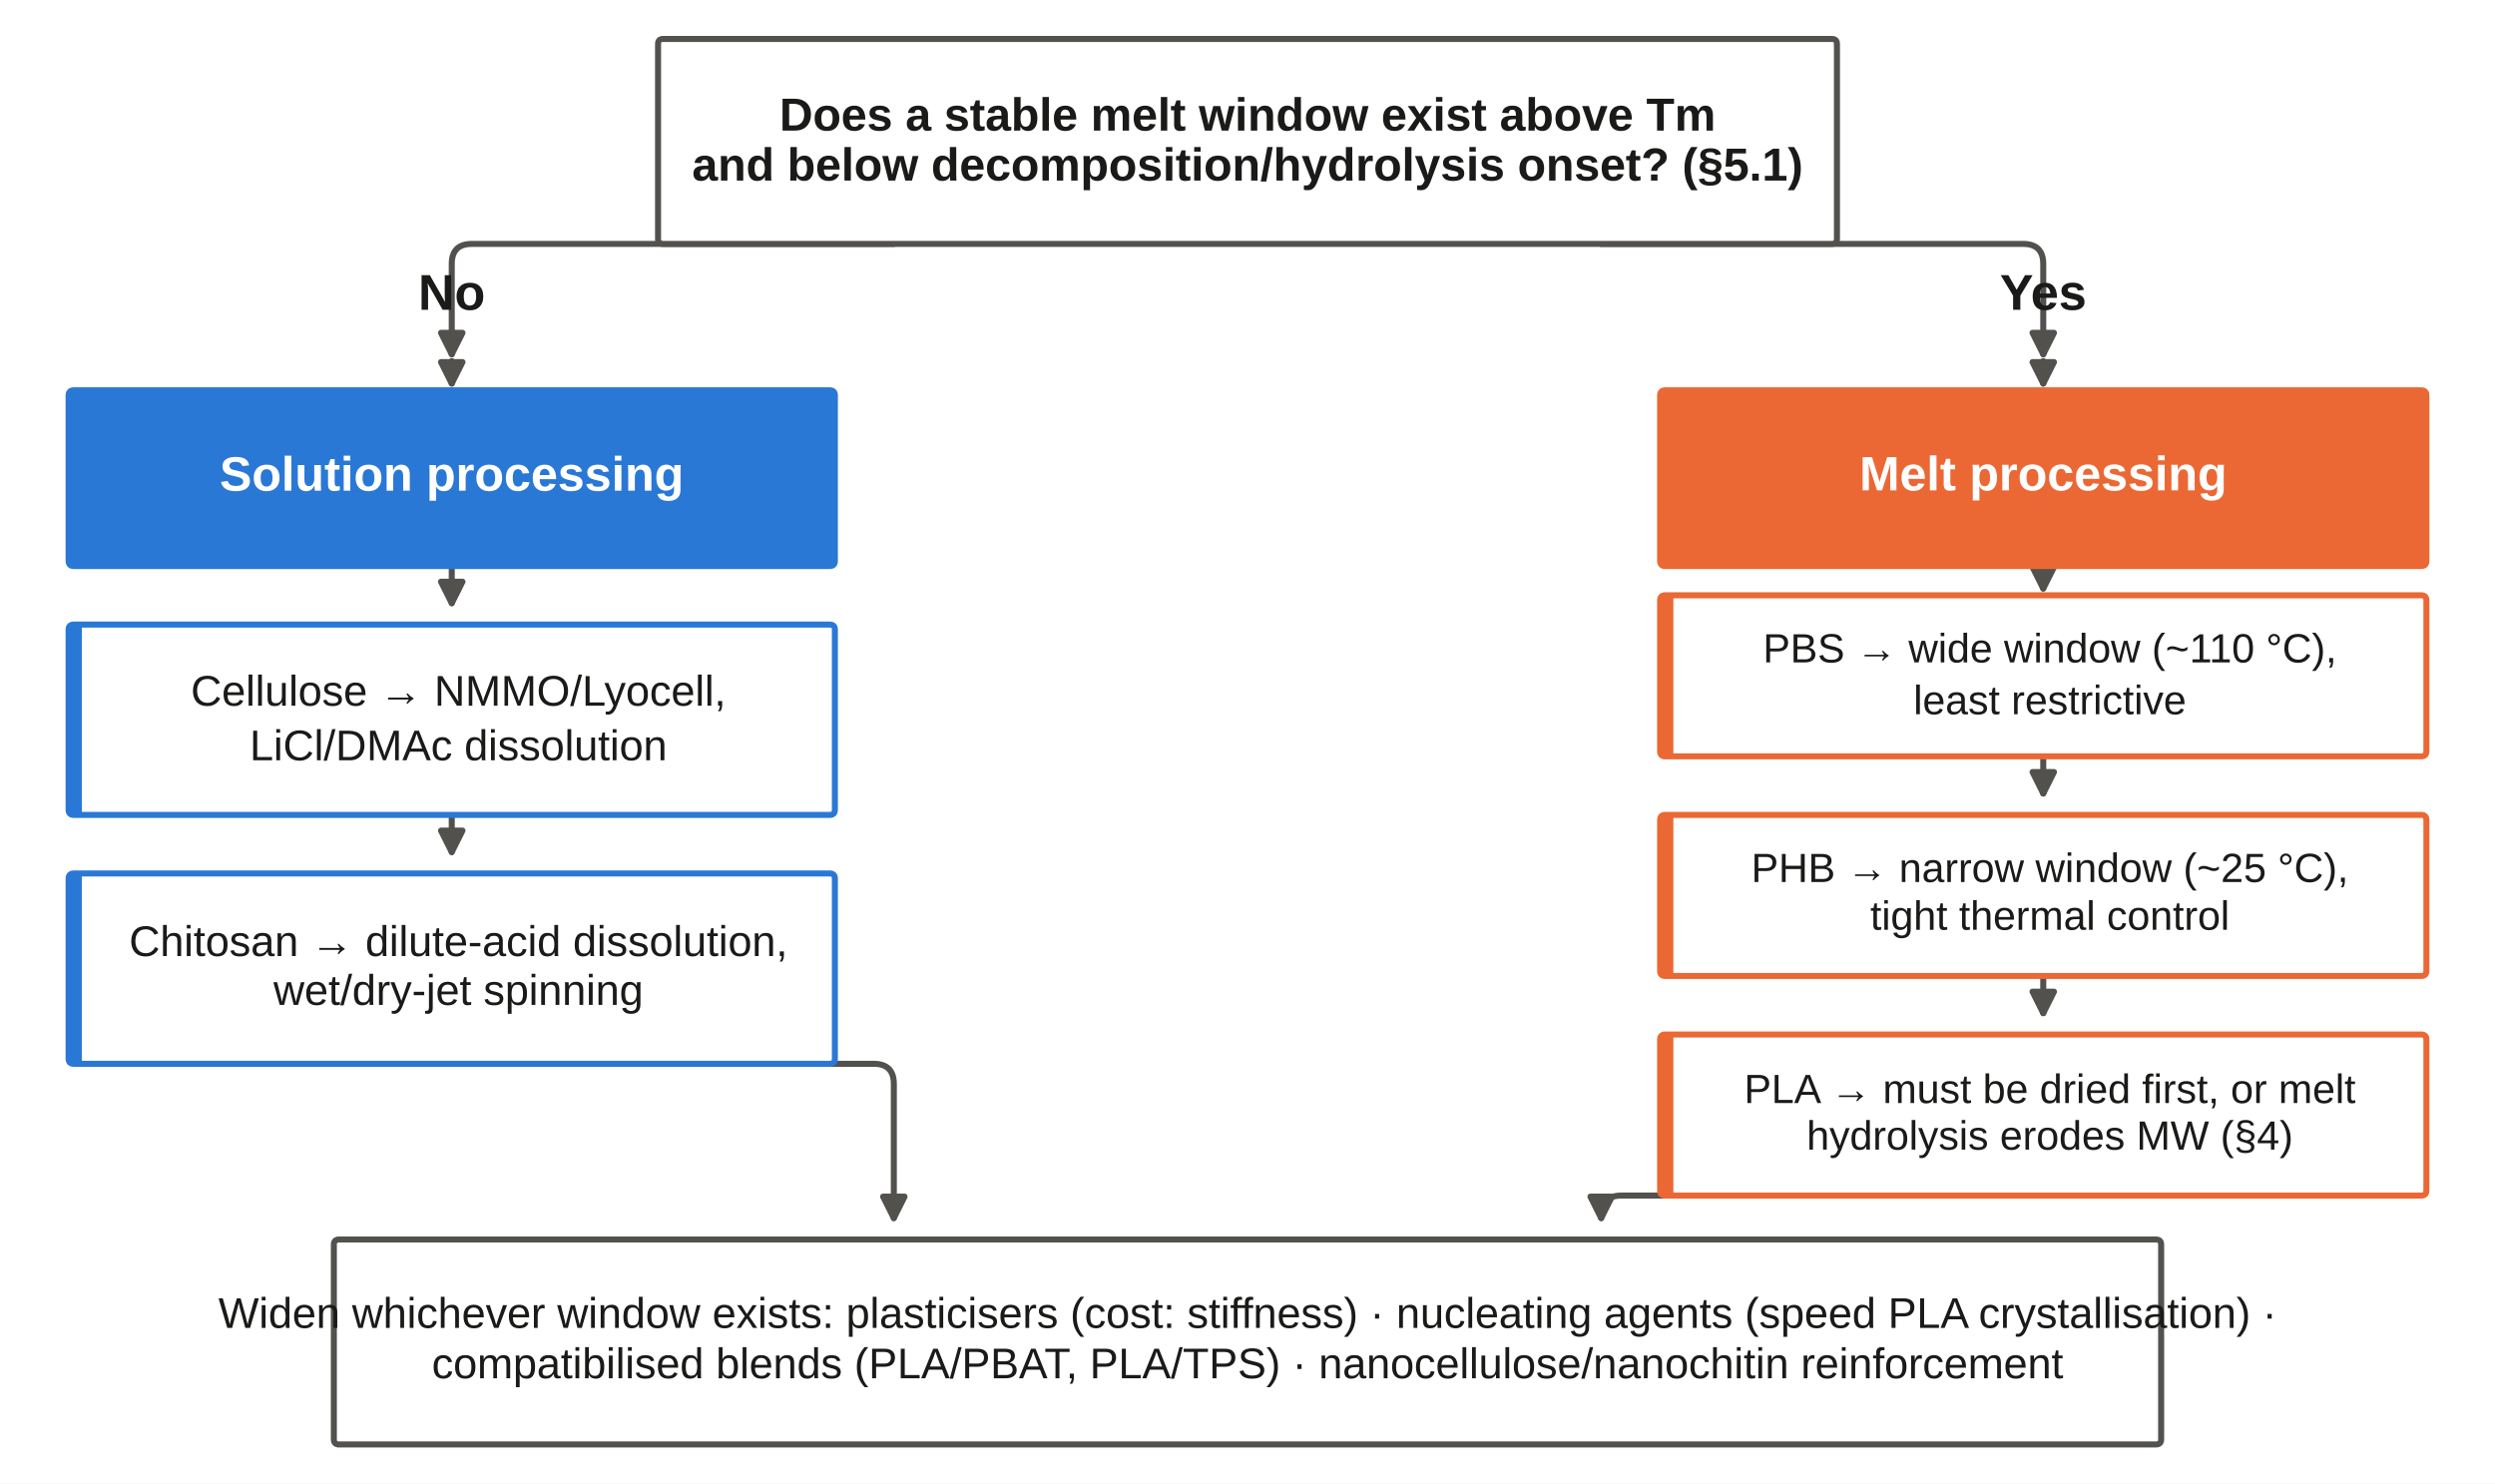
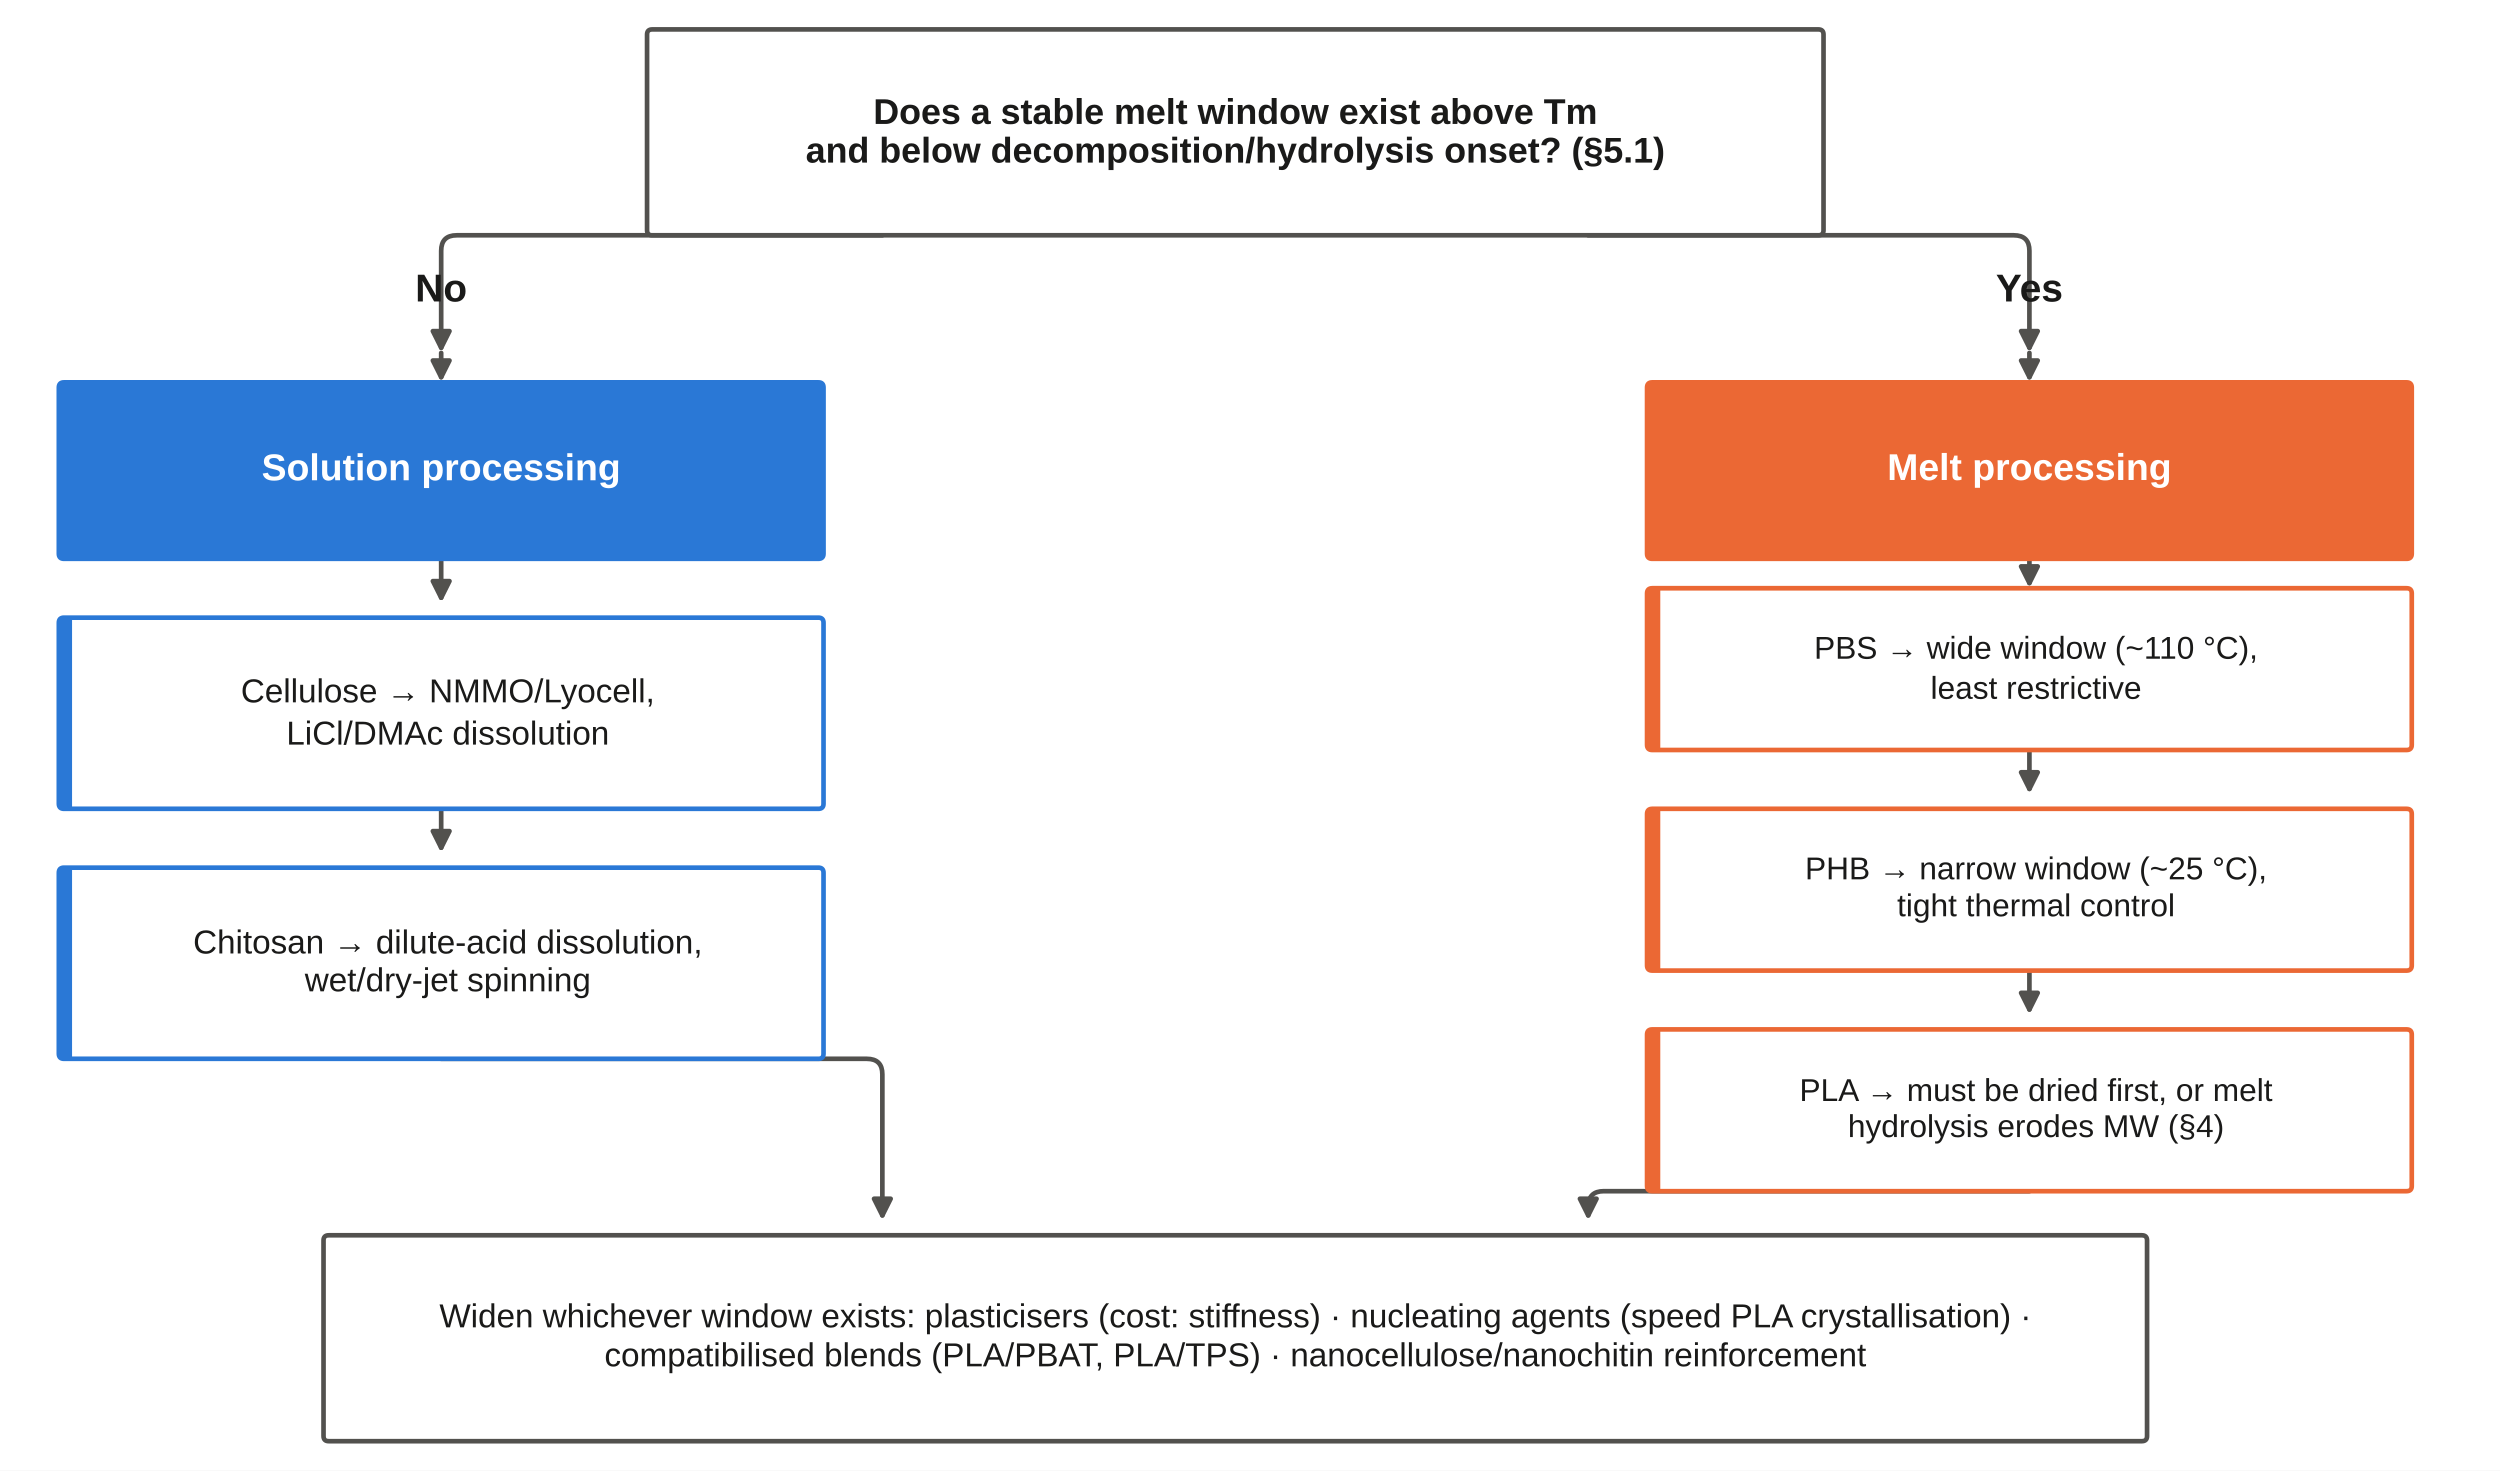
- <svg xmlns="http://www.w3.org/2000/svg" width="371.951pt" height="221.148pt" viewBox="0 0 371.951 221.148" version="1.1">
+ <svg xmlns="http://www.w3.org/2000/svg" width="481.89pt" height="283.465pt" viewBox="0 0 481.89 283.465" version="1.1">
  <defs>
    <style type="text/css">*{stroke-linejoin: round; stroke-linecap: butt}</style>
  </defs>
  <g id="figure_1">
    <g id="patch_1">
-       <path d="M 0 221.148  L 371.951 221.148  L 371.951 0  L 0 0  z " style="fill: #ffffff" />
+       <path d="M 0 283.465  L 481.89 283.465  L 481.89 0  L 0 0  z " style="fill: #ffffff" />
    </g>
    <g id="axes_1">
      <g id="patch_2">
-         <path d="M 133.251 36.363  L 70.346 36.363  Q 67.346 36.363 67.346 39.363  L 67.346 52.818  " style="fill: none; stroke: #52514e; stroke-width: 0.9; stroke-linecap: round" />
-         <path d="M 68.946 49.618  L 67.346 52.818  L 65.746 49.618  z " style="fill: #52514e; stroke: #52514e; stroke-width: 0.9; stroke-linecap: round" />
+         <path d="M 170.079 45.354  L 88.039 45.354  Q 85.039 45.354 85.039 48.354  L 85.039 67.025  " style="fill: none; stroke: #52514e; stroke-width: 0.9; stroke-linecap: round" />
+         <path d="M 86.639 63.825  L 85.039 67.025  L 83.439 63.825  z " style="fill: #52514e; stroke: #52514e; stroke-width: 0.9; stroke-linecap: round" />
      </g>
      <g id="patch_3">
-         <path d="M 238.7 36.363  L 301.605 36.363  Q 304.605 36.363 304.605 39.363  L 304.605 52.818  " style="fill: none; stroke: #52514e; stroke-width: 0.9; stroke-linecap: round" />
-         <path d="M 306.205 49.618  L 304.605 52.818  L 303.005 49.618  z " style="fill: #52514e; stroke: #52514e; stroke-width: 0.9; stroke-linecap: round" />
+         <path d="M 306.142 45.354  L 388.181 45.354  Q 391.181 45.354 391.181 48.354  L 391.181 67.025  " style="fill: none; stroke: #52514e; stroke-width: 0.9; stroke-linecap: round" />
+         <path d="M 392.781 63.825  L 391.181 67.025  L 389.581 63.825  z " style="fill: #52514e; stroke: #52514e; stroke-width: 0.9; stroke-linecap: round" />
      </g>
      <g id="patch_4">
-         <path d="M 67.346 53.824  Q 67.346 56.007 67.346 57.183  " style="fill: none; stroke: #52514e; stroke-width: 0.9; stroke-linecap: round" />
-         <path d="M 68.946 53.983  L 67.346 57.183  L 65.746 53.983  z " style="fill: #52514e; stroke: #52514e; stroke-width: 0.9; stroke-linecap: round" />
+         <path d="M 85.039 68.031  Q 85.039 70.866 85.039 72.695  " style="fill: none; stroke: #52514e; stroke-width: 0.9; stroke-linecap: round" />
+         <path d="M 86.639 69.495  L 85.039 72.695  L 83.439 69.495  z " style="fill: #52514e; stroke: #52514e; stroke-width: 0.9; stroke-linecap: round" />
      </g>
      <g id="patch_5">
-         <path d="M 304.605 53.824  Q 304.605 56.007 304.605 57.183  " style="fill: none; stroke: #52514e; stroke-width: 0.9; stroke-linecap: round" />
-         <path d="M 306.205 53.983  L 304.605 57.183  L 303.005 53.983  z " style="fill: #52514e; stroke: #52514e; stroke-width: 0.9; stroke-linecap: round" />
+         <path d="M 391.181 68.031  Q 391.181 70.866 391.181 72.695  " style="fill: none; stroke: #52514e; stroke-width: 0.9; stroke-linecap: round" />
+         <path d="M 392.781 69.495  L 391.181 72.695  L 389.581 69.495  z " style="fill: #52514e; stroke: #52514e; stroke-width: 0.9; stroke-linecap: round" />
      </g>
      <g id="patch_6">
-         <path d="M 67.346 84.382  Q 67.346 87.656 67.346 89.924  " style="fill: none; stroke: #52514e; stroke-width: 0.9; stroke-linecap: round" />
-         <path d="M 68.946 86.724  L 67.346 89.924  L 65.746 86.724  z " style="fill: #52514e; stroke: #52514e; stroke-width: 0.9; stroke-linecap: round" />
+         <path d="M 85.039 107.717  Q 85.039 111.969 85.039 115.214  " style="fill: none; stroke: #52514e; stroke-width: 0.9; stroke-linecap: round" />
+         <path d="M 86.639 112.014  L 85.039 115.214  L 83.439 112.014  z " style="fill: #52514e; stroke: #52514e; stroke-width: 0.9; stroke-linecap: round" />
      </g>
      <g id="patch_7">
-         <path d="M 67.346 121.487  Q 67.346 124.761 67.346 127.029  " style="fill: none; stroke: #52514e; stroke-width: 0.9; stroke-linecap: round" />
-         <path d="M 68.946 123.829  L 67.346 127.029  L 65.746 123.829  z " style="fill: #52514e; stroke: #52514e; stroke-width: 0.9; stroke-linecap: round" />
+         <path d="M 85.039 155.906  Q 85.039 160.157 85.039 163.403  " style="fill: none; stroke: #52514e; stroke-width: 0.9; stroke-linecap: round" />
+         <path d="M 86.639 160.203  L 85.039 163.403  L 83.439 160.203  z " style="fill: #52514e; stroke: #52514e; stroke-width: 0.9; stroke-linecap: round" />
      </g>
      <g id="patch_8">
-         <path d="M 304.605 84.382  Q 304.605 86.564 304.605 87.741  " style="fill: none; stroke: #52514e; stroke-width: 0.9; stroke-linecap: round" />
-         <path d="M 306.205 84.541  L 304.605 87.741  L 303.005 84.541  z " style="fill: #52514e; stroke: #52514e; stroke-width: 0.9; stroke-linecap: round" />
+         <path d="M 391.181 107.717  Q 391.181 110.551 391.181 112.38  " style="fill: none; stroke: #52514e; stroke-width: 0.9; stroke-linecap: round" />
+         <path d="M 392.781 109.18  L 391.181 112.38  L 389.581 109.18  z " style="fill: #52514e; stroke: #52514e; stroke-width: 0.9; stroke-linecap: round" />
      </g>
      <g id="patch_9">
-         <path d="M 304.605 112.757  Q 304.605 116.031 304.605 118.298  " style="fill: none; stroke: #52514e; stroke-width: 0.9; stroke-linecap: round" />
-         <path d="M 306.205 115.098  L 304.605 118.298  L 303.005 115.098  z " style="fill: #52514e; stroke: #52514e; stroke-width: 0.9; stroke-linecap: round" />
+         <path d="M 391.181 144.567  Q 391.181 148.819 391.181 152.065  " style="fill: none; stroke: #52514e; stroke-width: 0.9; stroke-linecap: round" />
+         <path d="M 392.781 148.865  L 391.181 152.065  L 389.581 148.865  z " style="fill: #52514e; stroke: #52514e; stroke-width: 0.9; stroke-linecap: round" />
      </g>
      <g id="patch_10">
-         <path d="M 304.605 145.497  Q 304.605 148.771 304.605 151.038  " style="fill: none; stroke: #52514e; stroke-width: 0.9; stroke-linecap: round" />
-         <path d="M 306.205 147.838  L 304.605 151.038  L 303.005 147.838  z " style="fill: #52514e; stroke: #52514e; stroke-width: 0.9; stroke-linecap: round" />
+         <path d="M 391.181 187.087  Q 391.181 191.339 391.181 194.584  " style="fill: none; stroke: #52514e; stroke-width: 0.9; stroke-linecap: round" />
+         <path d="M 392.781 191.384  L 391.181 194.584  L 389.581 191.384  z " style="fill: #52514e; stroke: #52514e; stroke-width: 0.9; stroke-linecap: round" />
      </g>
      <g id="patch_11">
-         <path d="M 67.346 158.593  L 130.251 158.593  Q 133.251 158.593 133.251 161.593  L 133.251 181.596  " style="fill: none; stroke: #52514e; stroke-width: 0.9; stroke-linecap: round" />
-         <path d="M 134.851 178.396  L 133.251 181.596  L 131.651 178.396  z " style="fill: #52514e; stroke: #52514e; stroke-width: 0.9; stroke-linecap: round" />
+         <path d="M 85.039 204.094  L 167.079 204.094  Q 170.079 204.094 170.079 207.094  L 170.079 234.269  " style="fill: none; stroke: #52514e; stroke-width: 0.9; stroke-linecap: round" />
+         <path d="M 171.679 231.069  L 170.079 234.269  L 168.479 231.069  z " style="fill: #52514e; stroke: #52514e; stroke-width: 0.9; stroke-linecap: round" />
      </g>
      <g id="patch_12">
-         <path d="M 304.605 178.237  L 241.7 178.237  Q 238.7 178.237 238.7 181.237  L 238.7 181.596  " style="fill: none; stroke: #52514e; stroke-width: 0.9; stroke-linecap: round" />
-         <path d="M 240.3 178.396  L 238.7 181.596  L 237.1 178.396  z " style="fill: #52514e; stroke: #52514e; stroke-width: 0.9; stroke-linecap: round" />
+         <path d="M 391.181 229.606  L 309.142 229.606  Q 306.142 229.606 306.142 232.606  L 306.142 234.269  " style="fill: none; stroke: #52514e; stroke-width: 0.9; stroke-linecap: round" />
+         <path d="M 307.742 231.069  L 306.142 234.269  L 304.542 231.069  z " style="fill: #52514e; stroke: #52514e; stroke-width: 0.9; stroke-linecap: round" />
      </g>
      <g id="patch_13">
-         <path d="M 98.87 36.363  L 273.081 36.363  Q 273.849 36.363 273.849 35.599  L 273.849 6.569  Q 273.849 5.805 273.081 5.805  L 98.87 5.805  Q 98.101 5.805 98.101 6.569  L 98.101 35.599  Q 98.101 36.363 98.87 36.363  z " clip-path="url(#p1abd06ec4e)" style="fill: #ffffff; stroke: #52514e; stroke-width: 0.9; stroke-linejoin: miter" />
+         <path d="M 125.717 45.354  L 350.504 45.354  Q 351.496 45.354 351.496 44.362  L 351.496 6.661  Q 351.496 5.669 350.504 5.669  L 125.717 5.669  Q 124.724 5.669 124.724 6.661  L 124.724 44.362  Q 124.724 45.354 125.717 45.354  z " clip-path="url(#p2dd8d55953)" style="fill: #ffffff; stroke: #52514e; stroke-width: 0.9; stroke-linejoin: miter" />
      </g>
      <g id="patch_14">
-         <path d="M 10.996 84.382  L 123.695 84.382  Q 124.464 84.382 124.464 83.618  L 124.464 58.954  Q 124.464 58.19 123.695 58.19  L 10.996 58.19  Q 10.227 58.19 10.227 58.954  L 10.227 83.618  Q 10.227 84.382 10.996 84.382  z " clip-path="url(#p1abd06ec4e)" style="fill: #2a78d6; stroke: #2a78d6; stroke-width: 0.9; stroke-linejoin: miter" />
+         <path d="M 12.331 107.717  L 157.748 107.717  Q 158.74 107.717 158.74 106.724  L 158.74 74.693  Q 158.74 73.701 157.748 73.701  L 12.331 73.701  Q 11.339 73.701 11.339 74.693  L 11.339 106.724  Q 11.339 107.717 12.331 107.717  z " clip-path="url(#p2dd8d55953)" style="fill: #2a78d6; stroke: #2a78d6; stroke-width: 0.9; stroke-linejoin: miter" />
      </g>
      <g id="patch_15">
-         <path d="M 248.256 84.382  L 360.955 84.382  Q 361.723 84.382 361.723 83.618  L 361.723 58.954  Q 361.723 58.19 360.955 58.19  L 248.256 58.19  Q 247.487 58.19 247.487 58.954  L 247.487 83.618  Q 247.487 84.382 248.256 84.382  z " clip-path="url(#p1abd06ec4e)" style="fill: #eb6834; stroke: #eb6834; stroke-width: 0.9; stroke-linejoin: miter" />
+         <path d="M 318.472 107.717  L 463.89 107.717  Q 464.882 107.717 464.882 106.724  L 464.882 74.693  Q 464.882 73.701 463.89 73.701  L 318.472 73.701  Q 317.48 73.701 317.48 74.693  L 317.48 106.724  Q 317.48 107.717 318.472 107.717  z " clip-path="url(#p2dd8d55953)" style="fill: #eb6834; stroke: #eb6834; stroke-width: 0.9; stroke-linejoin: miter" />
      </g>
      <g id="patch_16">
-         <path d="M 10.996 121.487  L 123.695 121.487  Q 124.464 121.487 124.464 120.723  L 124.464 93.876  Q 124.464 93.112 123.695 93.112  L 10.996 93.112  Q 10.227 93.112 10.227 93.876  L 10.227 120.723  Q 10.227 121.487 10.996 121.487  z " clip-path="url(#p1abd06ec4e)" style="fill: #ffffff; stroke: #2a78d6; stroke-width: 0.9; stroke-linejoin: miter" />
+         <path d="M 12.331 155.906  L 157.748 155.906  Q 158.74 155.906 158.74 154.913  L 158.74 120.047  Q 158.74 119.055 157.748 119.055  L 12.331 119.055  Q 11.339 119.055 11.339 120.047  L 11.339 154.913  Q 11.339 155.906 12.331 155.906  z " clip-path="url(#p2dd8d55953)" style="fill: #ffffff; stroke: #2a78d6; stroke-width: 0.9; stroke-linejoin: miter" />
      </g>
      <g id="patch_17">
-         <path d="M 10.996 158.593  L 123.695 158.593  Q 124.464 158.593 124.464 157.829  L 124.464 130.982  Q 124.464 130.218 123.695 130.218  L 10.996 130.218  Q 10.227 130.218 10.227 130.982  L 10.227 157.829  Q 10.227 158.593 10.996 158.593  z " clip-path="url(#p1abd06ec4e)" style="fill: #ffffff; stroke: #2a78d6; stroke-width: 0.9; stroke-linejoin: miter" />
+         <path d="M 12.331 204.094  L 157.748 204.094  Q 158.74 204.094 158.74 203.102  L 158.74 168.236  Q 158.74 167.244 157.748 167.244  L 12.331 167.244  Q 11.339 167.244 11.339 168.236  L 11.339 203.102  Q 11.339 204.094 12.331 204.094  z " clip-path="url(#p2dd8d55953)" style="fill: #ffffff; stroke: #2a78d6; stroke-width: 0.9; stroke-linejoin: miter" />
      </g>
      <g id="patch_18">
-         <path d="M 248.256 112.757  L 360.955 112.757  Q 361.723 112.757 361.723 111.993  L 361.723 89.511  Q 361.723 88.747 360.955 88.747  L 248.256 88.747  Q 247.487 88.747 247.487 89.511  L 247.487 111.993  Q 247.487 112.757 248.256 112.757  z " clip-path="url(#p1abd06ec4e)" style="fill: #ffffff; stroke: #eb6834; stroke-width: 0.9; stroke-linejoin: miter" />
+         <path d="M 318.472 144.567  L 463.89 144.567  Q 464.882 144.567 464.882 143.575  L 464.882 114.378  Q 464.882 113.386 463.89 113.386  L 318.472 113.386  Q 317.48 113.386 317.48 114.378  L 317.48 143.575  Q 317.48 144.567 318.472 144.567  z " clip-path="url(#p2dd8d55953)" style="fill: #ffffff; stroke: #eb6834; stroke-width: 0.9; stroke-linejoin: miter" />
      </g>
      <g id="patch_19">
-         <path d="M 248.256 145.497  L 360.955 145.497  Q 361.723 145.497 361.723 144.733  L 361.723 122.251  Q 361.723 121.487 360.955 121.487  L 248.256 121.487  Q 247.487 121.487 247.487 122.251  L 247.487 144.733  Q 247.487 145.497 248.256 145.497  z " clip-path="url(#p1abd06ec4e)" style="fill: #ffffff; stroke: #eb6834; stroke-width: 0.9; stroke-linejoin: miter" />
+         <path d="M 318.472 187.087  L 463.89 187.087  Q 464.882 187.087 464.882 186.094  L 464.882 156.898  Q 464.882 155.906 463.89 155.906  L 318.472 155.906  Q 317.48 155.906 317.48 156.898  L 317.48 186.094  Q 317.48 187.087 318.472 187.087  z " clip-path="url(#p2dd8d55953)" style="fill: #ffffff; stroke: #eb6834; stroke-width: 0.9; stroke-linejoin: miter" />
      </g>
      <g id="patch_20">
-         <path d="M 248.256 178.237  L 360.955 178.237  Q 361.723 178.237 361.723 177.473  L 361.723 154.991  Q 361.723 154.227 360.955 154.227  L 248.256 154.227  Q 247.487 154.227 247.487 154.991  L 247.487 177.473  Q 247.487 178.237 248.256 178.237  z " clip-path="url(#p1abd06ec4e)" style="fill: #ffffff; stroke: #eb6834; stroke-width: 0.9; stroke-linejoin: miter" />
+         <path d="M 318.472 229.606  L 463.89 229.606  Q 464.882 229.606 464.882 228.614  L 464.882 199.417  Q 464.882 198.425 463.89 198.425  L 318.472 198.425  Q 317.48 198.425 317.48 199.417  L 317.48 228.614  Q 317.48 229.606 318.472 229.606  z " clip-path="url(#p2dd8d55953)" style="fill: #ffffff; stroke: #eb6834; stroke-width: 0.9; stroke-linejoin: miter" />
      </g>
      <g id="patch_21">
-         <path d="M 50.54 215.342  L 321.411 215.342  Q 322.18 215.342 322.18 214.578  L 322.18 185.549  Q 322.18 184.785 321.411 184.785  L 50.54 184.785  Q 49.771 184.785 49.771 185.549  L 49.771 214.578  Q 49.771 215.342 50.54 215.342  z " clip-path="url(#p1abd06ec4e)" style="fill: #ffffff; stroke: #52514e; stroke-width: 0.9; stroke-linejoin: miter" />
+         <path d="M 63.354 277.795  L 412.866 277.795  Q 413.858 277.795 413.858 276.803  L 413.858 239.102  Q 413.858 238.11 412.866 238.11  L 63.354 238.11  Q 62.362 238.11 62.362 239.102  L 62.362 276.803  Q 62.362 277.795 63.354 277.795  z " clip-path="url(#p2dd8d55953)" style="fill: #ffffff; stroke: #52514e; stroke-width: 0.9; stroke-linejoin: miter" />
      </g>
      <g id="text_1">
-         <text style="font-weight: 700; font-size: 7.5px; font-family: 'Arial', 'Helvetica', 'Liberation Sans', 'DejaVu Sans', sans-serif; text-anchor: middle; fill: #1a1a19" x="67.346" y="46.185" transform="rotate(-0 67.34551 46.18488)">No</text>
+         <text style="font-weight: 700; font-size: 7.5px; font-family: 'Arial', 'Helvetica', 'Liberation Sans', 'DejaVu Sans', sans-serif; text-anchor: middle; fill: #1a1a19" x="85.039" y="58.11" transform="rotate(-0 85.03937 58.11024)">No</text>
      </g>
      <g id="text_2">
-         <text style="font-weight: 700; font-size: 7.5px; font-family: 'Arial', 'Helvetica', 'Liberation Sans', 'DejaVu Sans', sans-serif; text-anchor: middle; fill: #1a1a19" x="304.605" y="46.185" transform="rotate(-0 304.6054 46.18488)">Yes</text>
+         <text style="font-weight: 700; font-size: 7.5px; font-family: 'Arial', 'Helvetica', 'Liberation Sans', 'DejaVu Sans', sans-serif; text-anchor: middle; fill: #1a1a19" x="391.181" y="58.11" transform="rotate(-0 391.1811 58.11024)">Yes</text>
      </g>
      <g id="patch_22">
-         <path d="M 10.227 121.487  L 12.205 121.487  L 12.205 93.112  L 10.227 93.112  z " clip-path="url(#p1abd06ec4e)" style="fill: #2a78d6" />
+         <path d="M 11.339 155.906  L 13.89 155.906  L 13.89 119.055  L 11.339 119.055  z " clip-path="url(#p2dd8d55953)" style="fill: #2a78d6" />
      </g>
      <g id="patch_23">
-         <path d="M 10.227 158.593  L 12.205 158.593  L 12.205 130.218  L 10.227 130.218  z " clip-path="url(#p1abd06ec4e)" style="fill: #2a78d6" />
+         <path d="M 11.339 204.094  L 13.89 204.094  L 13.89 167.244  L 11.339 167.244  z " clip-path="url(#p2dd8d55953)" style="fill: #2a78d6" />
      </g>
      <g id="patch_24">
-         <path d="M 247.487 112.757  L 249.464 112.757  L 249.464 88.747  L 247.487 88.747  z " clip-path="url(#p1abd06ec4e)" style="fill: #eb6834" />
+         <path d="M 317.48 144.567  L 320.031 144.567  L 320.031 113.386  L 317.48 113.386  z " clip-path="url(#p2dd8d55953)" style="fill: #eb6834" />
      </g>
      <g id="patch_25">
-         <path d="M 247.487 145.497  L 249.464 145.497  L 249.464 121.487  L 247.487 121.487  z " clip-path="url(#p1abd06ec4e)" style="fill: #eb6834" />
+         <path d="M 317.48 187.087  L 320.031 187.087  L 320.031 155.906  L 317.48 155.906  z " clip-path="url(#p2dd8d55953)" style="fill: #eb6834" />
      </g>
      <g id="patch_26">
-         <path d="M 247.487 178.237  L 249.464 178.237  L 249.464 154.227  L 247.487 154.227  z " clip-path="url(#p1abd06ec4e)" style="fill: #eb6834" />
+         <path d="M 317.48 229.606  L 320.031 229.606  L 320.031 198.425  L 317.48 198.425  z " clip-path="url(#p2dd8d55953)" style="fill: #eb6834" />
      </g>
      <g id="text_3">
-         <text style="font-weight: 700; font-size: 6.9px; font-family: 'Arial', 'Helvetica', 'Liberation Sans', 'DejaVu Sans', sans-serif; fill: #1a1a19" transform="translate(116.1938 19.46593)">Does a stable melt window exist above Tm</text>
-         <text style="font-weight: 700; font-size: 6.9px; font-family: 'Arial', 'Helvetica', 'Liberation Sans', 'DejaVu Sans', sans-serif; fill: #1a1a19" transform="translate(103.169 26.91665)">and below decomposition/hydrolysis onset? (§5.1)</text>
+         <text style="font-weight: 700; font-size: 6.9px; font-family: 'Arial', 'Helvetica', 'Liberation Sans', 'DejaVu Sans', sans-serif; fill: #1a1a19" transform="translate(168.3286 23.89365)">Does a stable melt window exist above Tm</text>
+         <text style="font-weight: 700; font-size: 6.9px; font-family: 'Arial', 'Helvetica', 'Liberation Sans', 'DejaVu Sans', sans-serif; fill: #1a1a19" transform="translate(155.3038 31.34437)">and below decomposition/hydrolysis onset? (§5.1)</text>
      </g>
      <g id="text_4">
-         <text style="font-weight: 700; font-size: 7.2px; font-family: 'Arial', 'Helvetica', 'Liberation Sans', 'DejaVu Sans', sans-serif; text-anchor: middle; fill: #ffffff" x="67.346" y="73.149" transform="rotate(-0 67.34551 73.14867)">Solution processing</text>
+         <text style="font-weight: 700; font-size: 7.2px; font-family: 'Arial', 'Helvetica', 'Liberation Sans', 'DejaVu Sans', sans-serif; text-anchor: middle; fill: #ffffff" x="85.039" y="92.572" transform="rotate(-0 85.03937 92.57166)">Solution processing</text>
      </g>
      <g id="text_5">
-         <text style="font-weight: 700; font-size: 7.2px; font-family: 'Arial', 'Helvetica', 'Liberation Sans', 'DejaVu Sans', sans-serif; text-anchor: middle; fill: #ffffff" x="304.605" y="73.105" transform="rotate(-0 304.6054 73.10479)">Melt processing</text>
+         <text style="font-weight: 700; font-size: 7.2px; font-family: 'Arial', 'Helvetica', 'Liberation Sans', 'DejaVu Sans', sans-serif; text-anchor: middle; fill: #ffffff" x="391.181" y="92.528" transform="rotate(-0 391.1811 92.52779)">Melt processing</text>
      </g>
      <g id="text_6">
-         <text style="font-size: 6.4px; font-family: 'Arial', 'Helvetica', 'Liberation Sans', 'DejaVu Sans', sans-serif; fill: #1a1a19" transform="translate(28.44309 105.2039)">Cellulose → NMMO/Lyocell,</text>
-         <text style="font-size: 6.4px; font-family: 'Arial', 'Helvetica', 'Liberation Sans', 'DejaVu Sans', sans-serif; fill: #1a1a19" transform="translate(37.21309 113.3442)">LiCl/DMAc dissolution</text>
+         <text style="font-size: 6.4px; font-family: 'Arial', 'Helvetica', 'Liberation Sans', 'DejaVu Sans', sans-serif; fill: #1a1a19" transform="translate(46.42396 135.3844)">Cellulose → NMMO/Lyocell,</text>
+         <text style="font-size: 6.4px; font-family: 'Arial', 'Helvetica', 'Liberation Sans', 'DejaVu Sans', sans-serif; fill: #1a1a19" transform="translate(55.19396 143.5247)">LiCl/DMAc dissolution</text>
      </g>
      <g id="text_7">
-         <text style="font-size: 6.4px; font-family: 'Arial', 'Helvetica', 'Liberation Sans', 'DejaVu Sans', sans-serif; fill: #1a1a19" transform="translate(19.24459 142.5279)">Chitosan → dilute-acid dissolution,</text>
-         <text style="font-size: 6.4px; font-family: 'Arial', 'Helvetica', 'Liberation Sans', 'DejaVu Sans', sans-serif; fill: #1a1a19" transform="translate(40.76709 149.8153)">wet/dry-jet spinning</text>
+         <text style="font-size: 6.4px; font-family: 'Arial', 'Helvetica', 'Liberation Sans', 'DejaVu Sans', sans-serif; fill: #1a1a19" transform="translate(37.22546 183.7919)">Chitosan → dilute-acid dissolution,</text>
+         <text style="font-size: 6.4px; font-family: 'Arial', 'Helvetica', 'Liberation Sans', 'DejaVu Sans', sans-serif; fill: #1a1a19" transform="translate(58.74796 191.0792)">wet/dry-jet spinning</text>
      </g>
      <g id="text_8">
-         <text style="font-size: 6.1px; font-family: 'Arial', 'Helvetica', 'Liberation Sans', 'DejaVu Sans', sans-serif; fill: #1a1a19" transform="translate(262.8163 98.75224)">PBS → wide window (~110 °C),</text>
-         <text style="font-size: 6.1px; font-family: 'Arial', 'Helvetica', 'Liberation Sans', 'DejaVu Sans', sans-serif; fill: #1a1a19" transform="translate(285.2562 106.4771)">least restrictive</text>
+         <text style="font-size: 6.1px; font-family: 'Arial', 'Helvetica', 'Liberation Sans', 'DejaVu Sans', sans-serif; fill: #1a1a19" transform="translate(349.679 126.9768)">PBS → wide window (~110 °C),</text>
+         <text style="font-size: 6.1px; font-family: 'Arial', 'Helvetica', 'Liberation Sans', 'DejaVu Sans', sans-serif; fill: #1a1a19" transform="translate(372.1189 134.7017)">least restrictive</text>
      </g>
      <g id="text_9">
-         <text style="font-size: 6.1px; font-family: 'Arial', 'Helvetica', 'Liberation Sans', 'DejaVu Sans', sans-serif; fill: #1a1a19" transform="translate(261.0682 131.4924)">PHB → narrow window (~25 °C),</text>
-         <text style="font-size: 6.1px; font-family: 'Arial', 'Helvetica', 'Liberation Sans', 'DejaVu Sans', sans-serif; fill: #1a1a19" transform="translate(278.8116 138.6111)">tight thermal control</text>
+         <text style="font-size: 6.1px; font-family: 'Arial', 'Helvetica', 'Liberation Sans', 'DejaVu Sans', sans-serif; fill: #1a1a19" transform="translate(347.931 169.4965)">PHB → narrow window (~25 °C),</text>
+         <text style="font-size: 6.1px; font-family: 'Arial', 'Helvetica', 'Liberation Sans', 'DejaVu Sans', sans-serif; fill: #1a1a19" transform="translate(365.6744 176.6152)">tight thermal control</text>
      </g>
      <g id="text_10">
-         <text style="font-size: 6.1px; font-family: 'Arial', 'Helvetica', 'Liberation Sans', 'DejaVu Sans', sans-serif; fill: #1a1a19" transform="translate(259.9998 164.4427)">PLA → must be dried first, or melt</text>
-         <text style="font-size: 6.1px; font-family: 'Arial', 'Helvetica', 'Liberation Sans', 'DejaVu Sans', sans-serif; fill: #1a1a19" transform="translate(269.3251 171.3884)">hydrolysis erodes MW (§4)</text>
+         <text style="font-size: 6.1px; font-family: 'Arial', 'Helvetica', 'Liberation Sans', 'DejaVu Sans', sans-serif; fill: #1a1a19" transform="translate(346.8625 212.2263)">PLA → must be dried first, or melt</text>
+         <text style="font-size: 6.1px; font-family: 'Arial', 'Helvetica', 'Liberation Sans', 'DejaVu Sans', sans-serif; fill: #1a1a19" transform="translate(356.1879 219.1721)">hydrolysis erodes MW (§4)</text>
      </g>
      <g id="text_11">
-         <text style="font-size: 6.4px; font-family: 'Arial', 'Helvetica', 'Liberation Sans', 'DejaVu Sans', sans-serif; fill: #1a1a19" transform="translate(32.55693 197.9657)">Widen whichever window exists: plasticisers (cost: stiffness) · nucleating agents (speed PLA crystallisation) ·</text>
-         <text style="font-size: 6.4px; font-family: 'Arial', 'Helvetica', 'Liberation Sans', 'DejaVu Sans', sans-serif; fill: #1a1a19" transform="translate(64.37843 205.4735)">compatibilised blends (PLA/PBAT, PLA/TPS) · nanocellulose/nanochitin reinforcement</text>
+         <text style="font-size: 6.4px; font-family: 'Arial', 'Helvetica', 'Liberation Sans', 'DejaVu Sans', sans-serif; fill: #1a1a19" transform="translate(84.69174 255.8548)">Widen whichever window exists: plasticisers (cost: stiffness) · nucleating agents (speed PLA crystallisation) ·</text>
+         <text style="font-size: 6.4px; font-family: 'Arial', 'Helvetica', 'Liberation Sans', 'DejaVu Sans', sans-serif; fill: #1a1a19" transform="translate(116.5132 263.3627)">compatibilised blends (PLA/PBAT, PLA/TPS) · nanocellulose/nanochitin reinforcement</text>
      </g>
    </g>
  </g>
  <defs>
-     <clipPath id="p1abd06ec4e">
-       <rect x="1.44" y="1.44" width="369.071" height="218.268" />
+     <clipPath id="p2dd8d55953">
+       <rect x="0" y="0" width="481.89" height="283.465" />
    </clipPath>
  </defs>
</svg>
